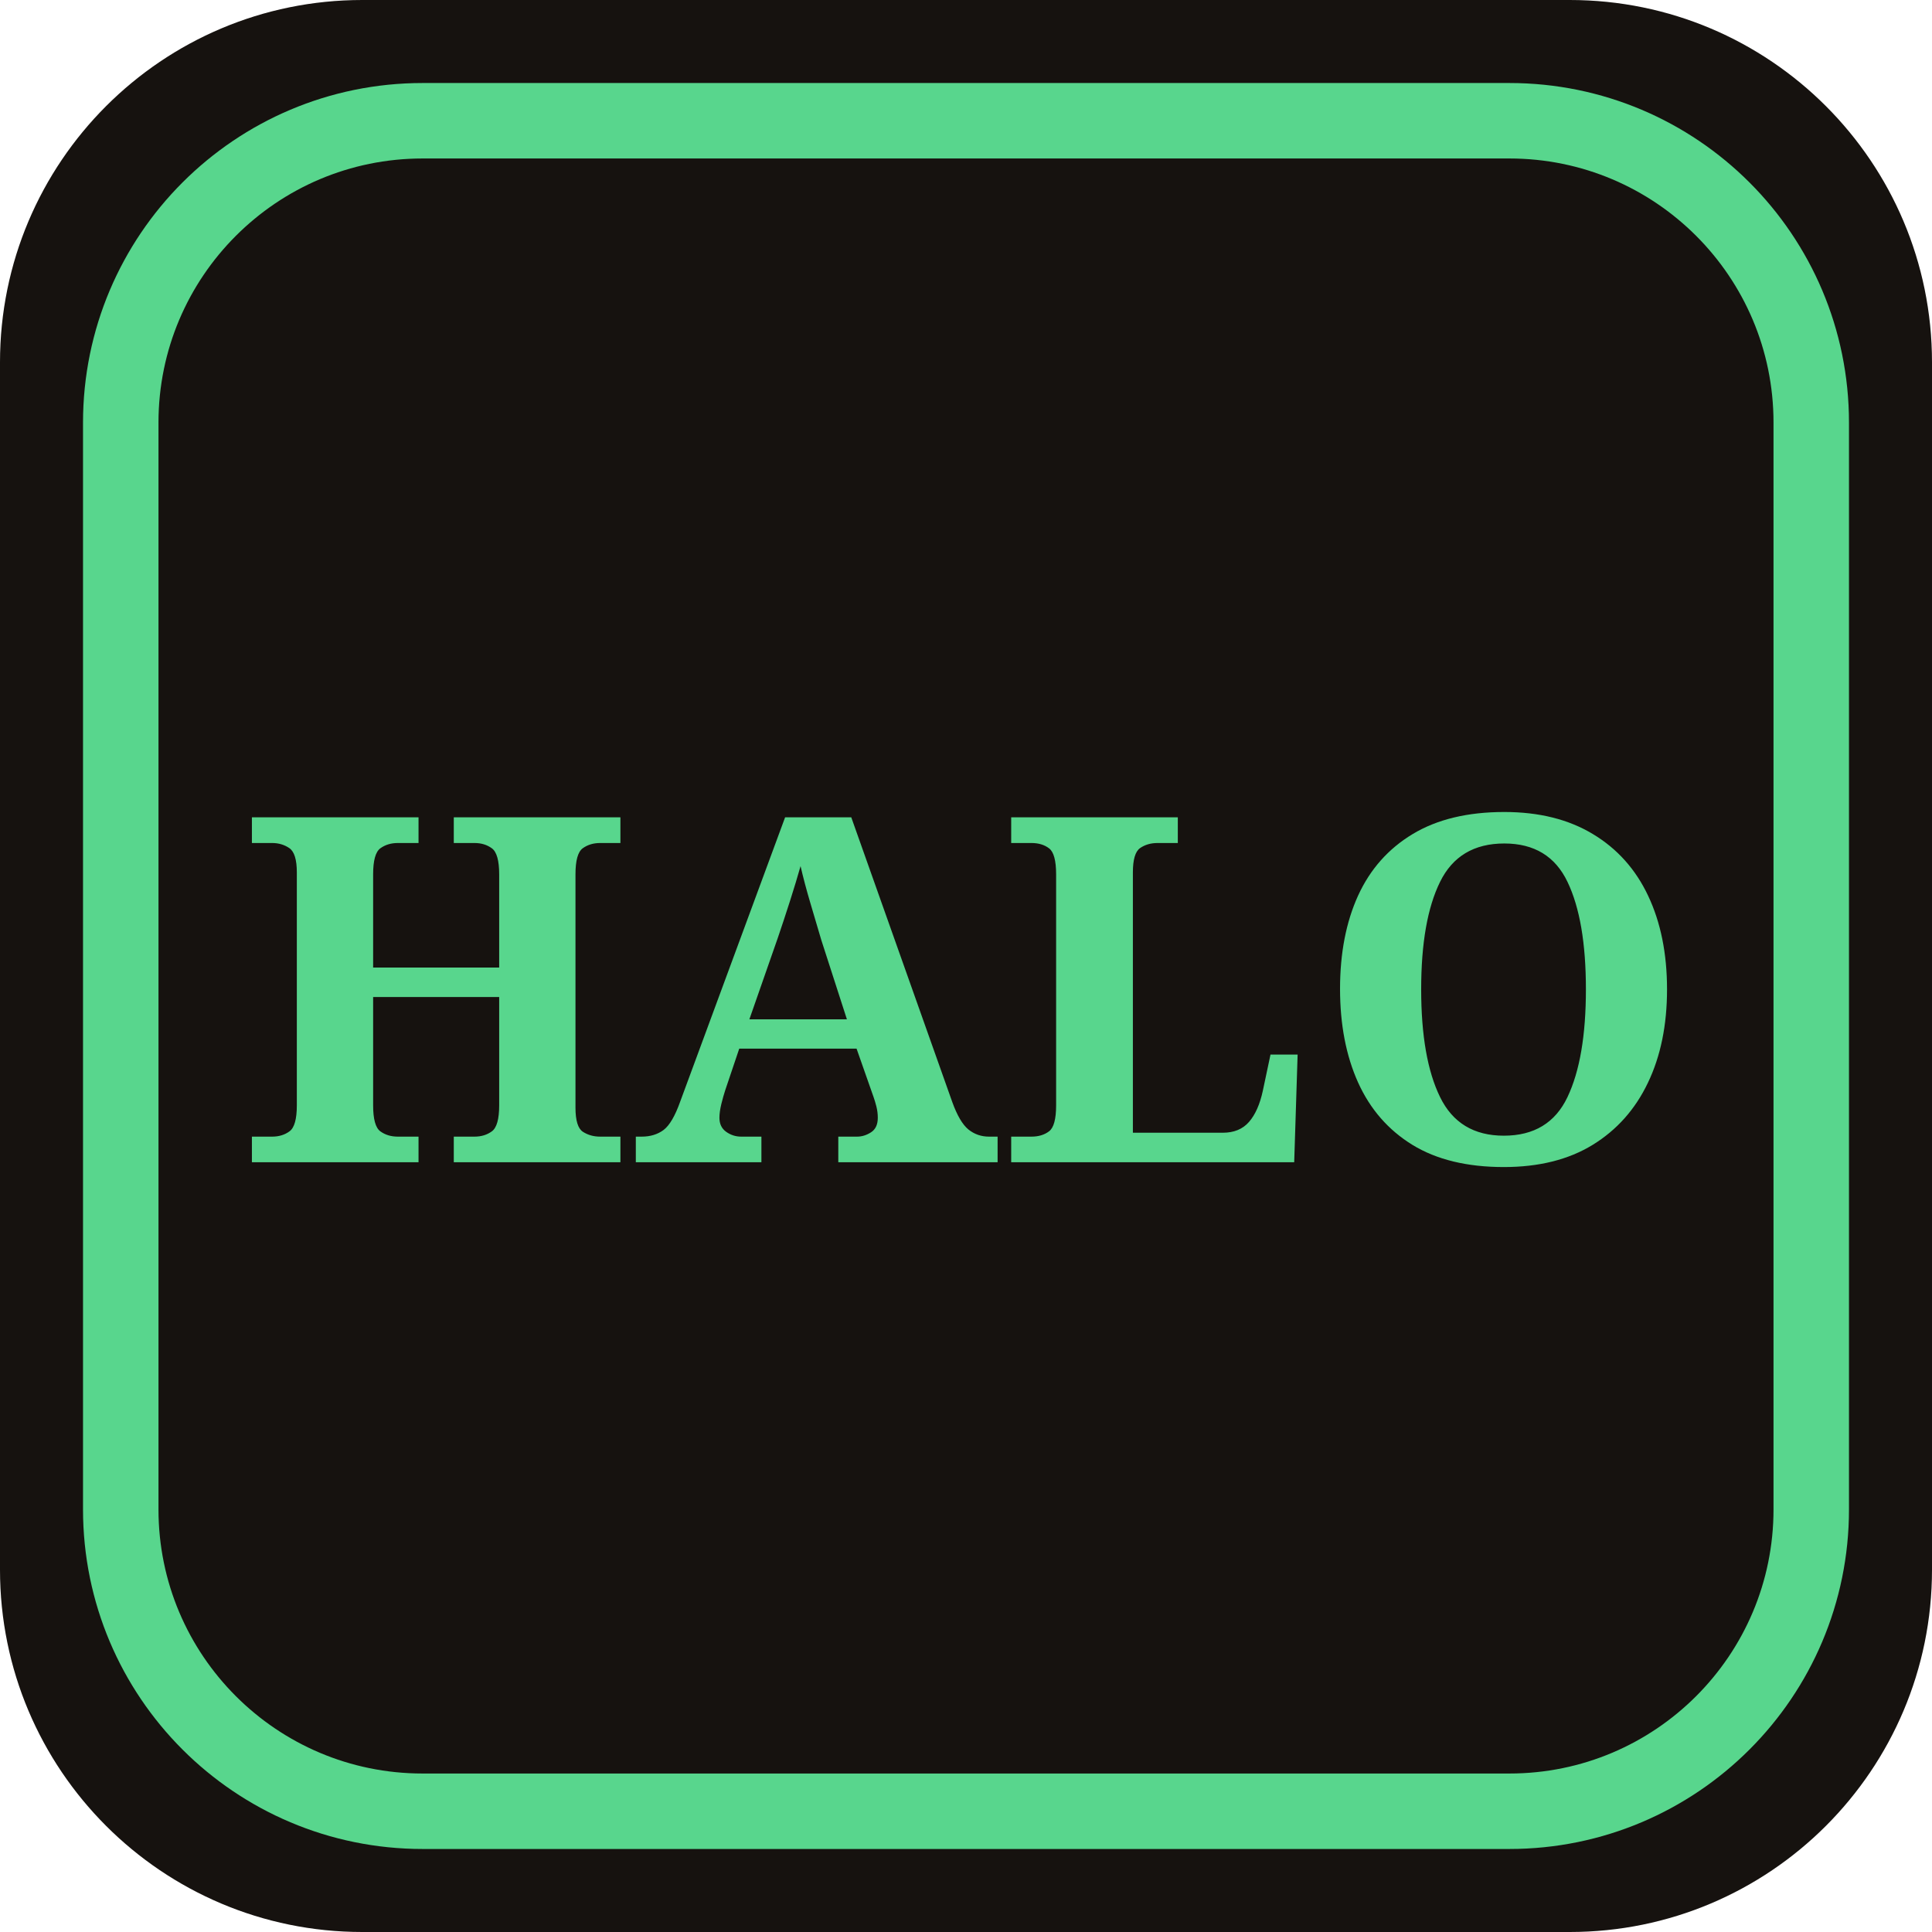
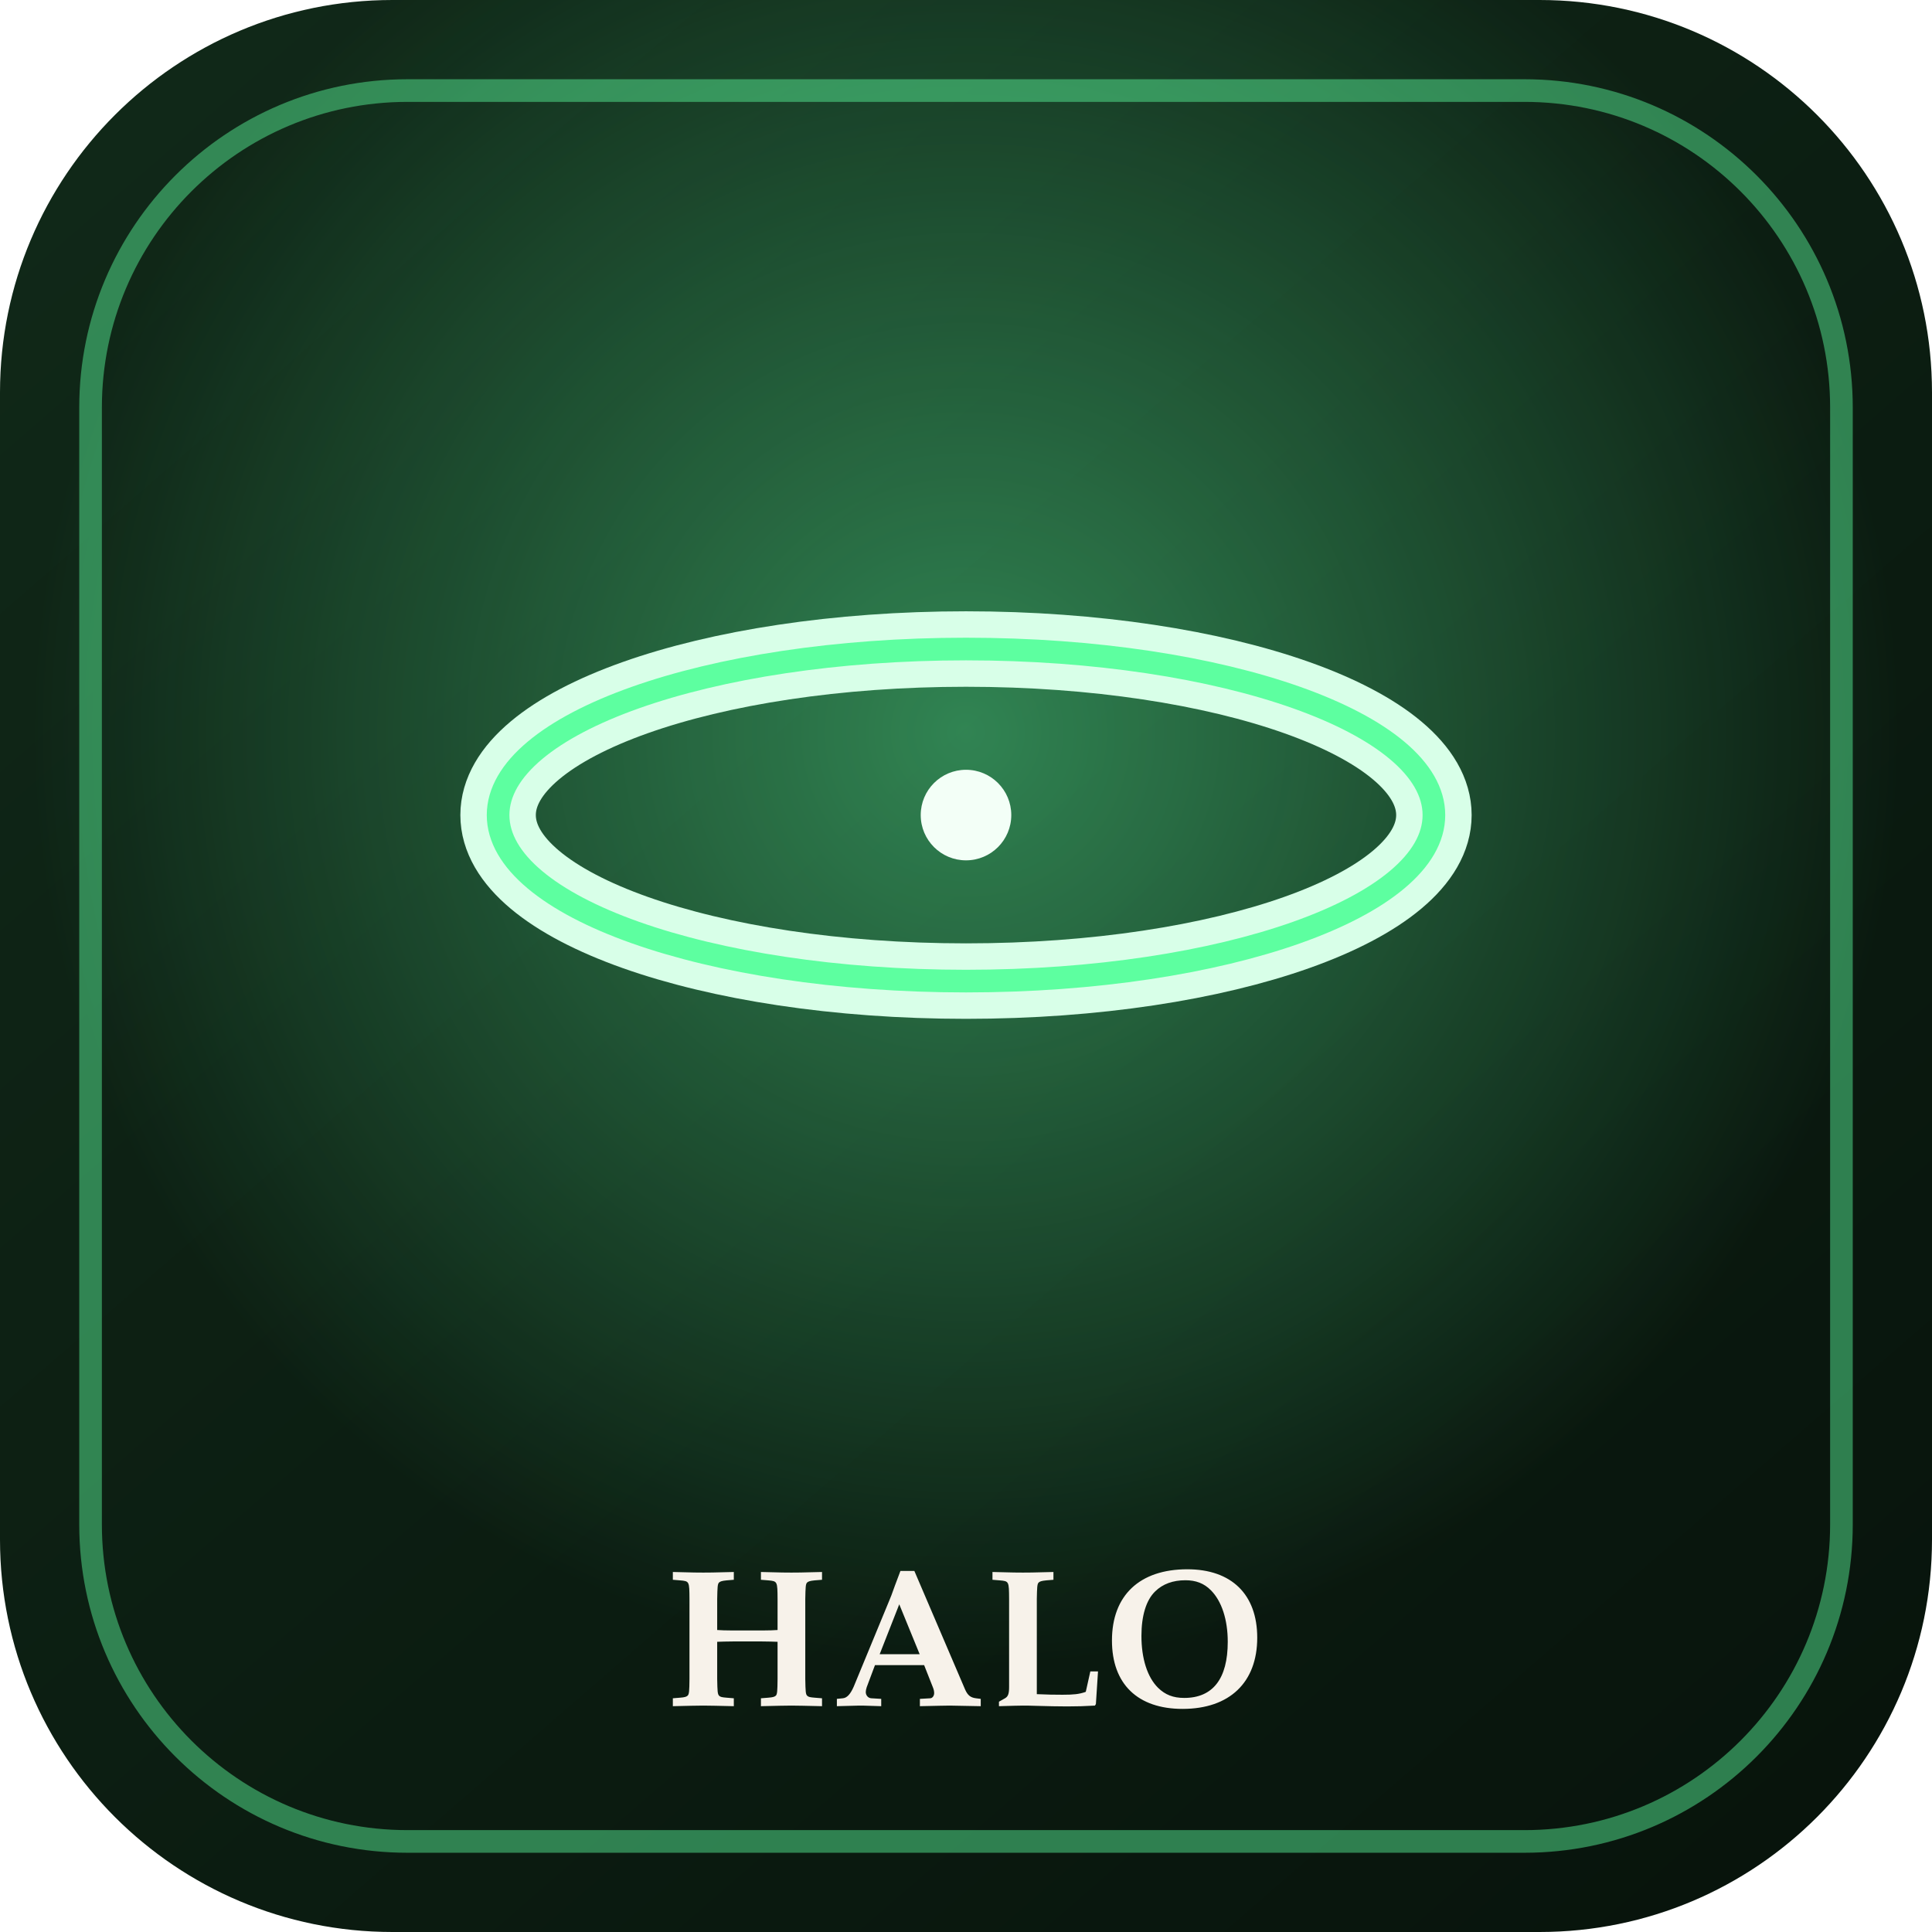
<svg xmlns="http://www.w3.org/2000/svg" viewBox="0 0 256 256">
-   <rect width="256" height="256" rx="48" fill="#16120f" />
-   <rect x="16" y="16" width="224" height="224" rx="40" fill="none" stroke="#58d68d" stroke-width="10" />
-   <text x="128" y="154" text-anchor="middle" font-family="Georgia, serif" font-size="64" font-weight="700" fill="#58d68d">HALO</text>
+   <defs>
+     <linearGradient id="bg" x1="24" y1="8" x2="232" y2="248" gradientUnits="userSpaceOnUse">
+       <stop stop-color="#102818" />
+       <stop offset="1" stop-color="#08140c" />
+     </linearGradient>
+     <radialGradient id="glow" cx="50%" cy="38%" r="48%">
+       <stop stop-color="#5dffa0" stop-opacity="0.45" />
+       <stop offset="1" stop-color="#5dffa0" stop-opacity="0" />
+     </radialGradient>
+   </defs>
+   <rect width="256" height="256" rx="52" fill="url(#bg)" />
+   <rect width="256" height="256" rx="52" fill="url(#glow)" />
+   <rect x="12" y="12" width="232" height="232" rx="42" fill="none" stroke="#5dffa0" stroke-opacity="0.45" stroke-width="3" />
+   <ellipse cx="128" cy="108" rx="62" ry="22" fill="none" stroke="#d8ffe8" stroke-width="10" />
+   <ellipse cx="128" cy="108" rx="62" ry="22" fill="none" stroke="#5dffa0" stroke-width="3" />
+   <circle cx="128" cy="108" r="6" fill="#f3fff7" />
+   <text x="128" y="226" text-anchor="middle" font-family="Georgia, Palatino, serif" font-size="26" font-weight="700" fill="#f7f2ea">HALO</text>
</svg>
